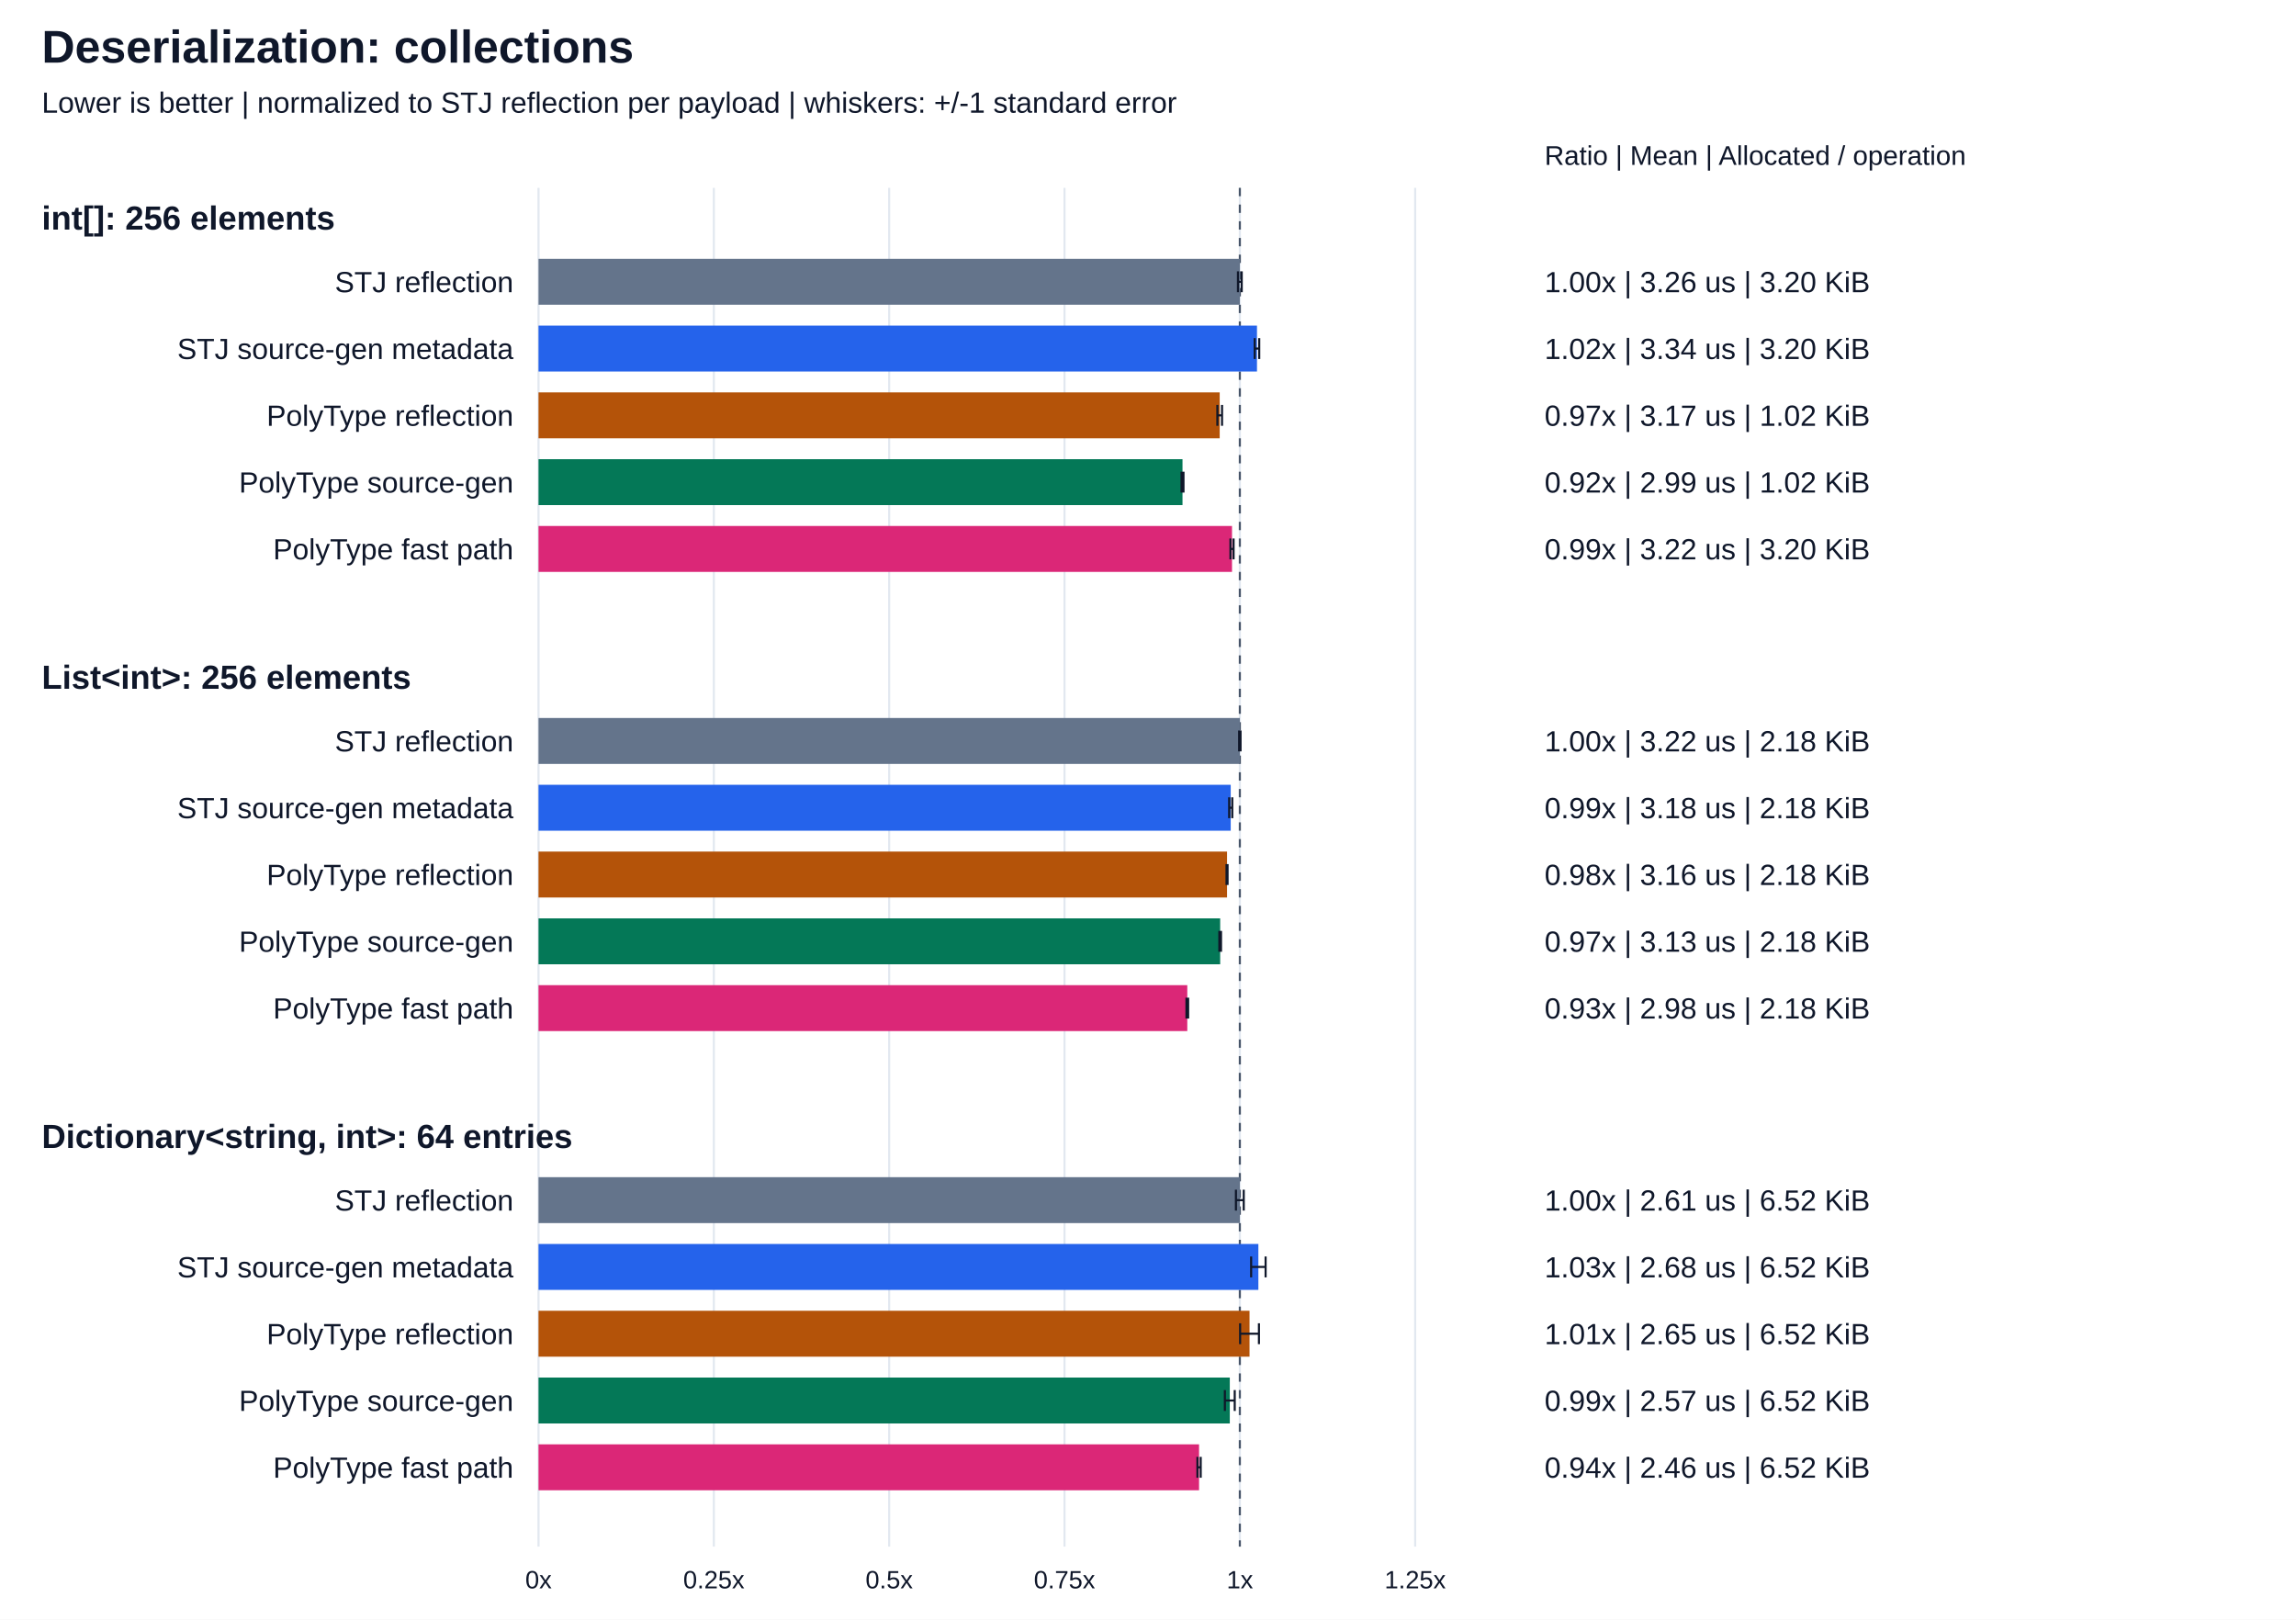
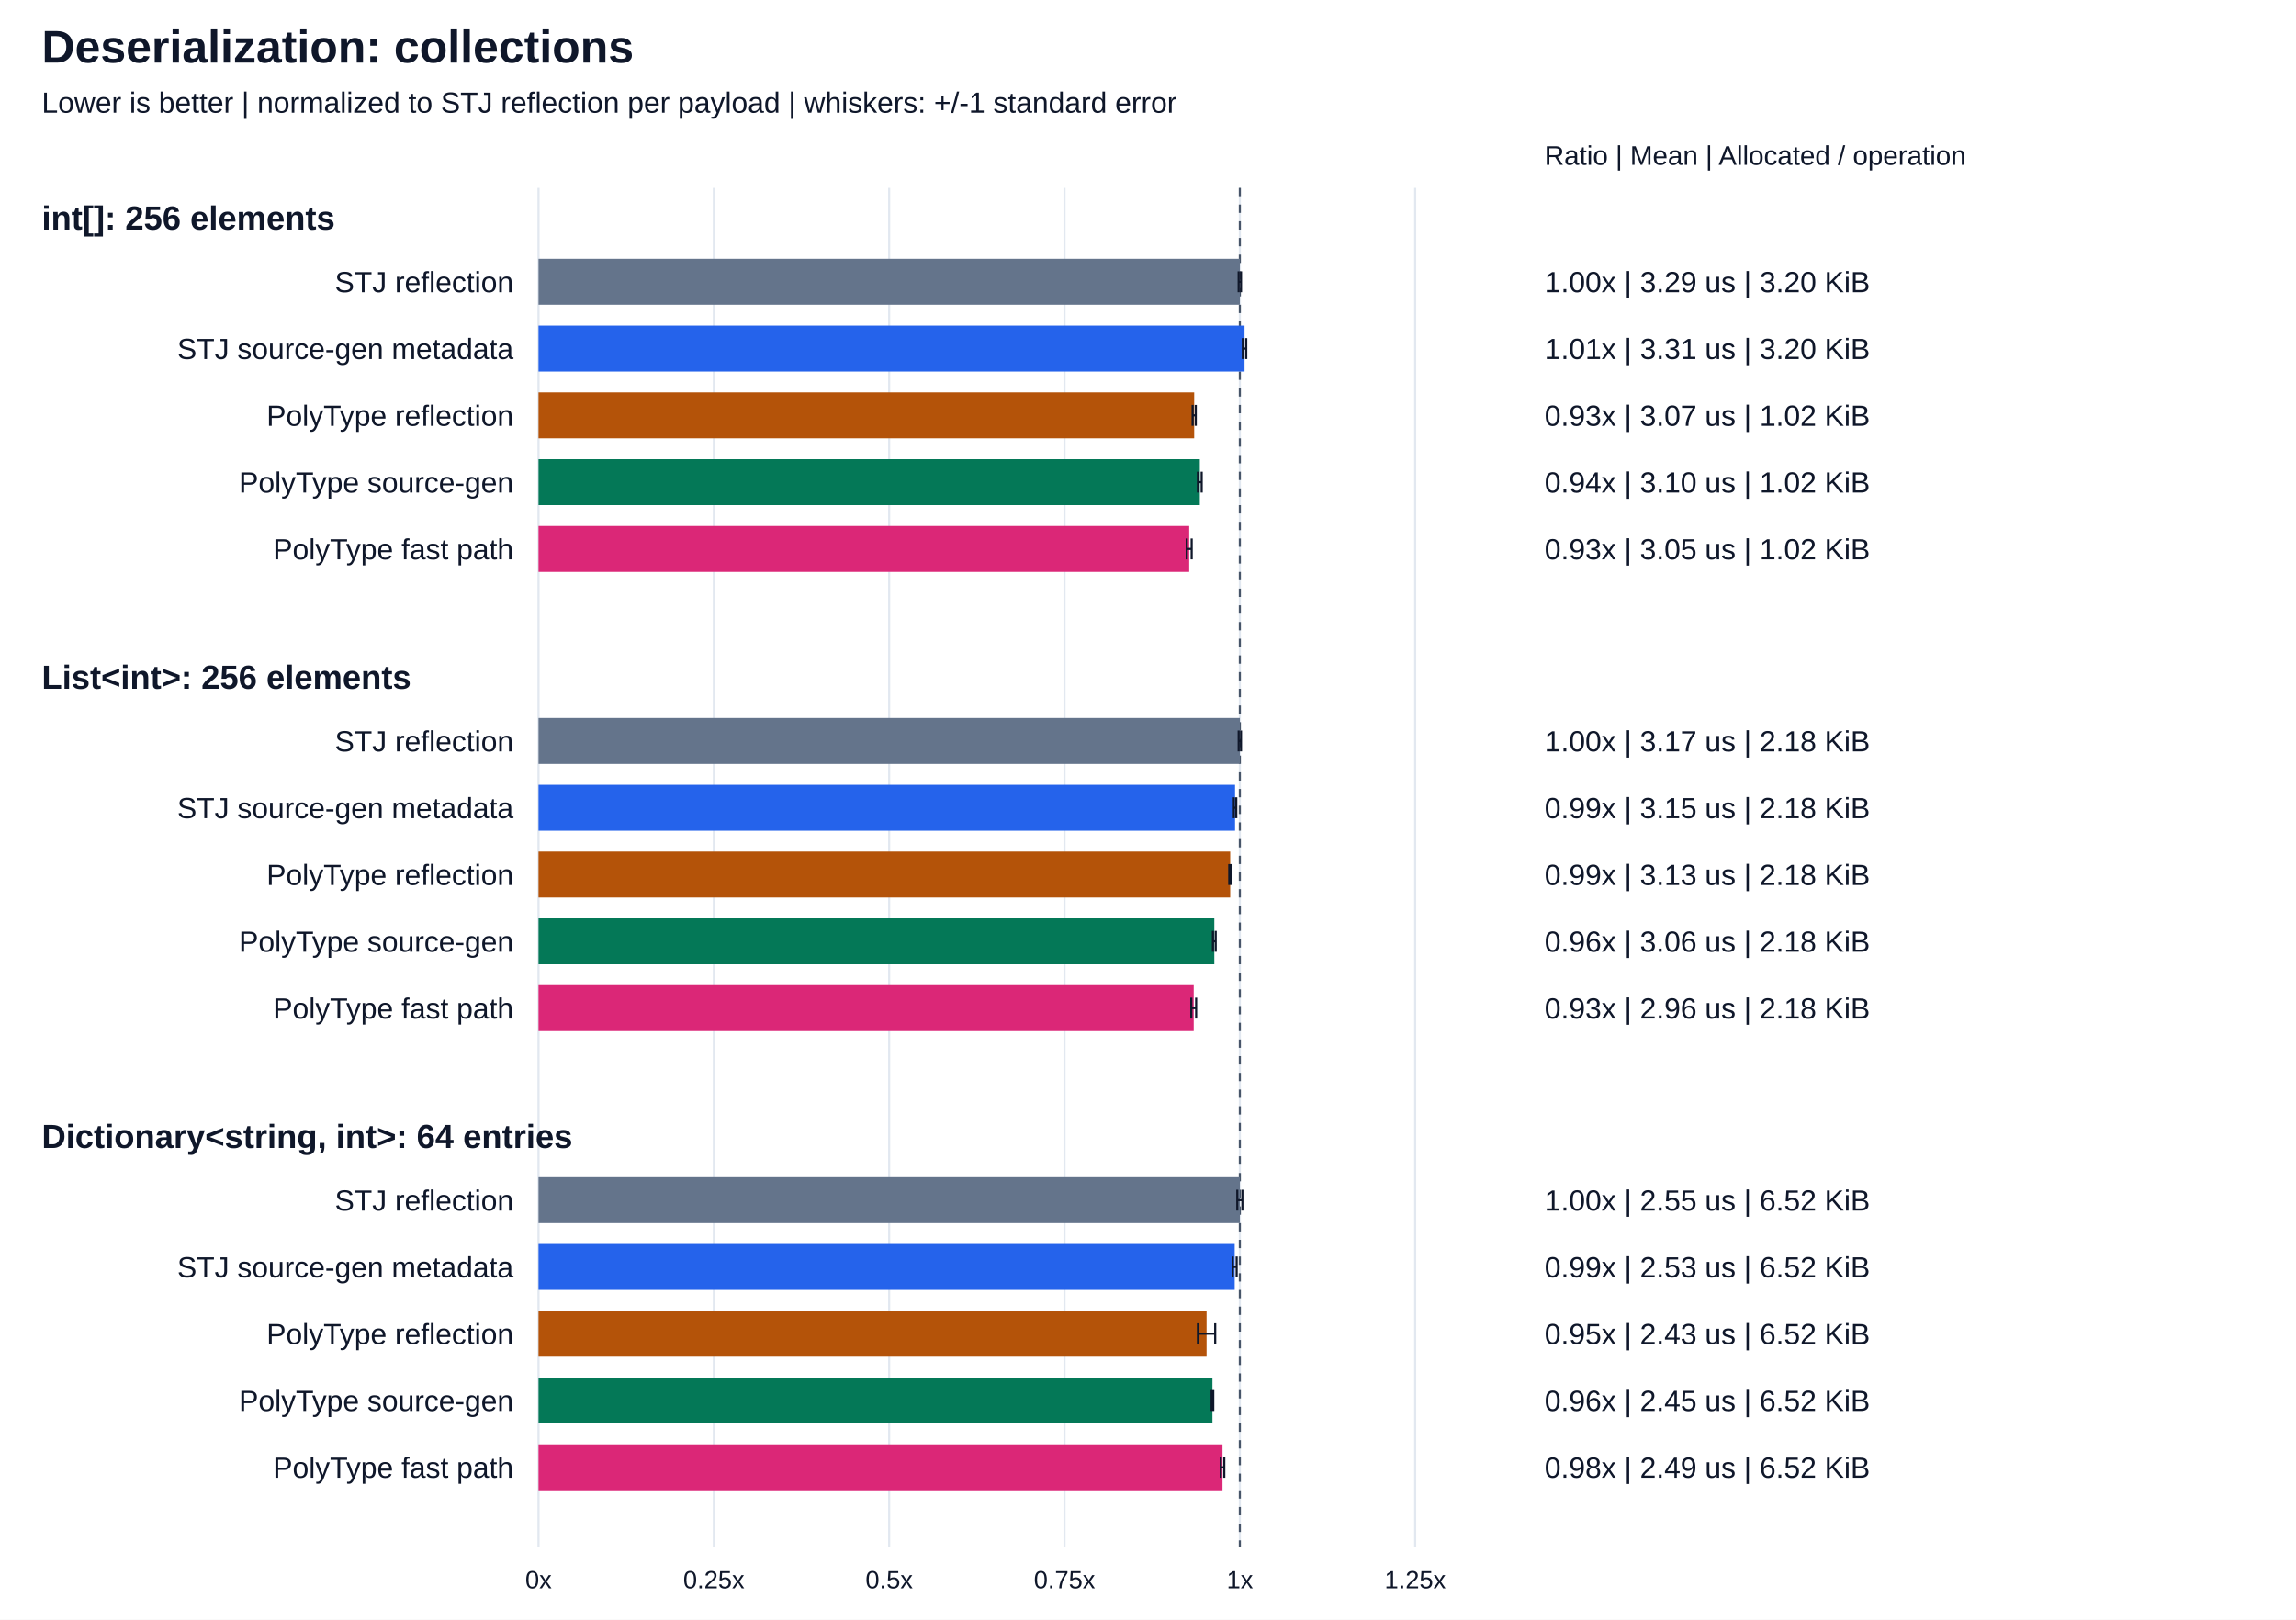
<svg xmlns="http://www.w3.org/2000/svg" width="1100" height="776" viewBox="0 0 1100 776" role="img" aria-labelledby="title desc">
  <rect width="100%" height="100%" fill="#ffffff" />
  <g font-family="Arial, sans-serif" font-size="14" fill="#0f172a">
    <text x="20" y="30" font-size="22" font-weight="bold">Deserialization: collections</text>
    <text x="20" y="54">Lower is better | normalized to STJ reflection per payload | whiskers: +/-1 standard error</text>
    <text x="740" y="79" font-size="13">Ratio | Mean | Allocated / operation</text>
    <line x1="258.00" y1="90" x2="258.00" y2="741" stroke="#e2e8f0" />
    <text x="258.00" y="761" text-anchor="middle" font-size="12">0x</text>
    <line x1="342.00" y1="90" x2="342.00" y2="741" stroke="#e2e8f0" />
    <text x="342.00" y="761" text-anchor="middle" font-size="12">0.25x</text>
    <line x1="426.00" y1="90" x2="426.00" y2="741" stroke="#e2e8f0" />
    <text x="426.00" y="761" text-anchor="middle" font-size="12">0.5x</text>
    <line x1="510.00" y1="90" x2="510.00" y2="741" stroke="#e2e8f0" />
    <text x="510.00" y="761" text-anchor="middle" font-size="12">0.75x</text>
    <line x1="594.00" y1="90" x2="594.00" y2="741" stroke="#e2e8f0" />
    <text x="594.00" y="761" text-anchor="middle" font-size="12">1x</text>
    <line x1="678.00" y1="90" x2="678.00" y2="741" stroke="#e2e8f0" />
    <text x="678.00" y="761" text-anchor="middle" font-size="12">1.25x</text>
    <line x1="594.00" y1="90" x2="594.00" y2="741" stroke="#475569" stroke-dasharray="4 4" />
    <text x="20" y="110" font-weight="bold" font-size="16">int[]: 256 elements</text>
    <text x="246" y="140" text-anchor="end">STJ reflection</text>
    <rect x="258" y="124" width="336.00" height="22" fill="#64748b" />
-     <path d="M 593.10 135 H 594.90 M 593.10 130 V 140 M 594.90 130 V 140" stroke="#0f172a" fill="none" />
-     <text x="740" y="140">1.00x | 3.26 us | 3.20 KiB</text>
+     <path d="M 593.43 135 H 594.57 M 593.43 130 V 140 M 594.57 130 V 140" stroke="#0f172a" fill="none" />
+     <text x="740" y="140">1.00x | 3.29 us | 3.20 KiB</text>
    <text x="246" y="172" text-anchor="end">STJ source-gen metadata</text>
-     <rect x="258" y="156" width="344.21" height="22" fill="#2563eb" />
-     <path d="M 601.13 167 H 603.29 M 601.13 162 V 172 M 603.29 162 V 172" stroke="#0f172a" fill="none" />
-     <text x="740" y="172">1.02x | 3.34 us | 3.20 KiB</text>
+     <rect x="258" y="156" width="338.25" height="22" fill="#2563eb" />
+     <path d="M 595.43 167 H 597.06 M 595.43 162 V 172 M 597.06 162 V 172" stroke="#0f172a" fill="none" />
+     <text x="740" y="172">1.01x | 3.31 us | 3.20 KiB</text>
    <text x="246" y="204" text-anchor="end">PolyType reflection</text>
-     <rect x="258" y="188" width="326.35" height="22" fill="#b45309" />
-     <path d="M 583.23 199 H 585.47 M 583.23 194 V 204 M 585.47 194 V 204" stroke="#0f172a" fill="none" />
-     <text x="740" y="204">0.97x | 3.17 us | 1.02 KiB</text>
+     <rect x="258" y="188" width="314.13" height="22" fill="#b45309" />
+     <path d="M 571.38 199 H 572.88 M 571.38 194 V 204 M 572.88 194 V 204" stroke="#0f172a" fill="none" />
+     <text x="740" y="204">0.93x | 3.07 us | 1.02 KiB</text>
    <text x="246" y="236" text-anchor="end">PolyType source-gen</text>
-     <rect x="258" y="220" width="308.53" height="22" fill="#047857" />
-     <path d="M 566.06 231 H 567.00 M 566.06 226 V 236 M 567.00 226 V 236" stroke="#0f172a" fill="none" />
-     <text x="740" y="236">0.92x | 2.99 us | 1.02 KiB</text>
+     <rect x="258" y="220" width="316.82" height="22" fill="#047857" />
+     <path d="M 573.92 231 H 575.72 M 573.92 226 V 236 M 575.72 226 V 236" stroke="#0f172a" fill="none" />
+     <text x="740" y="236">0.94x | 3.10 us | 1.02 KiB</text>
    <text x="246" y="268" text-anchor="end">PolyType fast path</text>
-     <rect x="258" y="252" width="332.25" height="22" fill="#db2777" />
-     <path d="M 589.50 263 H 591.00 M 589.50 258 V 268 M 591.00 258 V 268" stroke="#0f172a" fill="none" />
-     <text x="740" y="268">0.99x | 3.22 us | 3.20 KiB</text>
+     <rect x="258" y="252" width="311.74" height="22" fill="#db2777" />
+     <path d="M 568.55 263 H 570.93 M 568.55 258 V 268 M 570.93 258 V 268" stroke="#0f172a" fill="none" />
+     <text x="740" y="268">0.93x | 3.05 us | 1.02 KiB</text>
    <text x="20" y="330" font-weight="bold" font-size="16">List&lt;int&gt;: 256 elements</text>
    <text x="246" y="360" text-anchor="end">STJ reflection</text>
    <rect x="258" y="344" width="336.00" height="22" fill="#64748b" />
-     <path d="M 593.66 355 H 594.34 M 593.66 350 V 360 M 594.34 350 V 360" stroke="#0f172a" fill="none" />
-     <text x="740" y="360">1.00x | 3.22 us | 2.18 KiB</text>
+     <path d="M 593.44 355 H 594.56 M 593.44 350 V 360 M 594.56 350 V 360" stroke="#0f172a" fill="none" />
+     <text x="740" y="360">1.00x | 3.17 us | 2.18 KiB</text>
    <text x="246" y="392" text-anchor="end">STJ source-gen metadata</text>
-     <rect x="258" y="376" width="331.63" height="22" fill="#2563eb" />
-     <path d="M 588.89 387 H 590.37 M 588.89 382 V 392 M 590.37 382 V 392" stroke="#0f172a" fill="none" />
-     <text x="740" y="392">0.99x | 3.18 us | 2.18 KiB</text>
+     <rect x="258" y="376" width="333.70" height="22" fill="#2563eb" />
+     <path d="M 591.12 387 H 592.29 M 591.12 382 V 392 M 592.29 382 V 392" stroke="#0f172a" fill="none" />
+     <text x="740" y="392">0.99x | 3.15 us | 2.18 KiB</text>
    <text x="246" y="424" text-anchor="end">PolyType reflection</text>
-     <rect x="258" y="408" width="329.87" height="22" fill="#b45309" />
-     <path d="M 587.62 419 H 588.12 M 587.62 414 V 424 M 588.12 414 V 424" stroke="#0f172a" fill="none" />
-     <text x="740" y="424">0.98x | 3.16 us | 2.18 KiB</text>
+     <rect x="258" y="408" width="331.38" height="22" fill="#b45309" />
+     <path d="M 588.92 419 H 589.83 M 588.92 414 V 424 M 589.83 414 V 424" stroke="#0f172a" fill="none" />
+     <text x="740" y="424">0.99x | 3.13 us | 2.18 KiB</text>
    <text x="246" y="456" text-anchor="end">PolyType source-gen</text>
-     <rect x="258" y="440" width="326.58" height="22" fill="#047857" />
-     <path d="M 584.18 451 H 584.98 M 584.18 446 V 456 M 584.98 446 V 456" stroke="#0f172a" fill="none" />
-     <text x="740" y="456">0.97x | 3.13 us | 2.18 KiB</text>
+     <rect x="258" y="440" width="323.77" height="22" fill="#047857" />
+     <path d="M 581.10 451 H 582.44 M 581.10 446 V 456 M 582.44 446 V 456" stroke="#0f172a" fill="none" />
+     <text x="740" y="456">0.96x | 3.06 us | 2.18 KiB</text>
    <text x="246" y="488" text-anchor="end">PolyType fast path</text>
-     <rect x="258" y="472" width="310.82" height="22" fill="#db2777" />
-     <path d="M 568.42 483 H 569.23 M 568.42 478 V 488 M 569.23 478 V 488" stroke="#0f172a" fill="none" />
-     <text x="740" y="488">0.93x | 2.98 us | 2.18 KiB</text>
+     <rect x="258" y="472" width="313.90" height="22" fill="#db2777" />
+     <path d="M 570.75 483 H 573.06 M 570.75 478 V 488 M 573.06 478 V 488" stroke="#0f172a" fill="none" />
+     <text x="740" y="488">0.93x | 2.96 us | 2.18 KiB</text>
    <text x="20" y="550" font-weight="bold" font-size="16">Dictionary&lt;string, int&gt;: 64 entries</text>
    <text x="246" y="580" text-anchor="end">STJ reflection</text>
    <rect x="258" y="564" width="336.00" height="22" fill="#64748b" />
-     <path d="M 592.13 575 H 595.87 M 592.13 570 V 580 M 595.87 570 V 580" stroke="#0f172a" fill="none" />
-     <text x="740" y="580">1.00x | 2.61 us | 6.52 KiB</text>
+     <path d="M 592.78 575 H 595.22 M 592.78 570 V 580 M 595.22 570 V 580" stroke="#0f172a" fill="none" />
+     <text x="740" y="580">1.00x | 2.55 us | 6.52 KiB</text>
    <text x="246" y="612" text-anchor="end">STJ source-gen metadata</text>
-     <rect x="258" y="596" width="344.88" height="22" fill="#2563eb" />
-     <path d="M 599.41 607 H 606.35 M 599.41 602 V 612 M 606.35 602 V 612" stroke="#0f172a" fill="none" />
-     <text x="740" y="612">1.03x | 2.68 us | 6.52 KiB</text>
+     <rect x="258" y="596" width="333.53" height="22" fill="#2563eb" />
+     <path d="M 590.57 607 H 592.48 M 590.57 602 V 612 M 592.48 602 V 612" stroke="#0f172a" fill="none" />
+     <text x="740" y="612">0.99x | 2.53 us | 6.52 KiB</text>
    <text x="246" y="644" text-anchor="end">PolyType reflection</text>
-     <rect x="258" y="628" width="340.64" height="22" fill="#b45309" />
-     <path d="M 594.13 639 H 603.15 M 594.13 634 V 644 M 603.15 634 V 644" stroke="#0f172a" fill="none" />
-     <text x="740" y="644">1.01x | 2.65 us | 6.52 KiB</text>
+     <rect x="258" y="628" width="320.06" height="22" fill="#b45309" />
+     <path d="M 573.93 639 H 582.20 M 573.93 634 V 644 M 582.20 634 V 644" stroke="#0f172a" fill="none" />
+     <text x="740" y="644">0.95x | 2.43 us | 6.52 KiB</text>
    <text x="246" y="676" text-anchor="end">PolyType source-gen</text>
-     <rect x="258" y="660" width="331.19" height="22" fill="#047857" />
-     <path d="M 586.83 671 H 591.55 M 586.83 666 V 676 M 591.55 666 V 676" stroke="#0f172a" fill="none" />
-     <text x="740" y="676">0.99x | 2.57 us | 6.52 KiB</text>
+     <rect x="258" y="660" width="322.87" height="22" fill="#047857" />
+     <path d="M 580.47 671 H 581.27 M 580.47 666 V 676 M 581.27 666 V 676" stroke="#0f172a" fill="none" />
+     <text x="740" y="676">0.96x | 2.45 us | 6.52 KiB</text>
    <text x="246" y="708" text-anchor="end">PolyType fast path</text>
-     <rect x="258" y="692" width="316.46" height="22" fill="#db2777" />
-     <path d="M 573.67 703 H 575.25 M 573.67 698 V 708 M 575.25 698 V 708" stroke="#0f172a" fill="none" />
-     <text x="740" y="708">0.94x | 2.46 us | 6.52 KiB</text>
+     <rect x="258" y="692" width="327.69" height="22" fill="#db2777" />
+     <path d="M 584.84 703 H 586.55 M 584.84 698 V 708 M 586.55 698 V 708" stroke="#0f172a" fill="none" />
+     <text x="740" y="708">0.98x | 2.49 us | 6.52 KiB</text>
  </g>
</svg>
